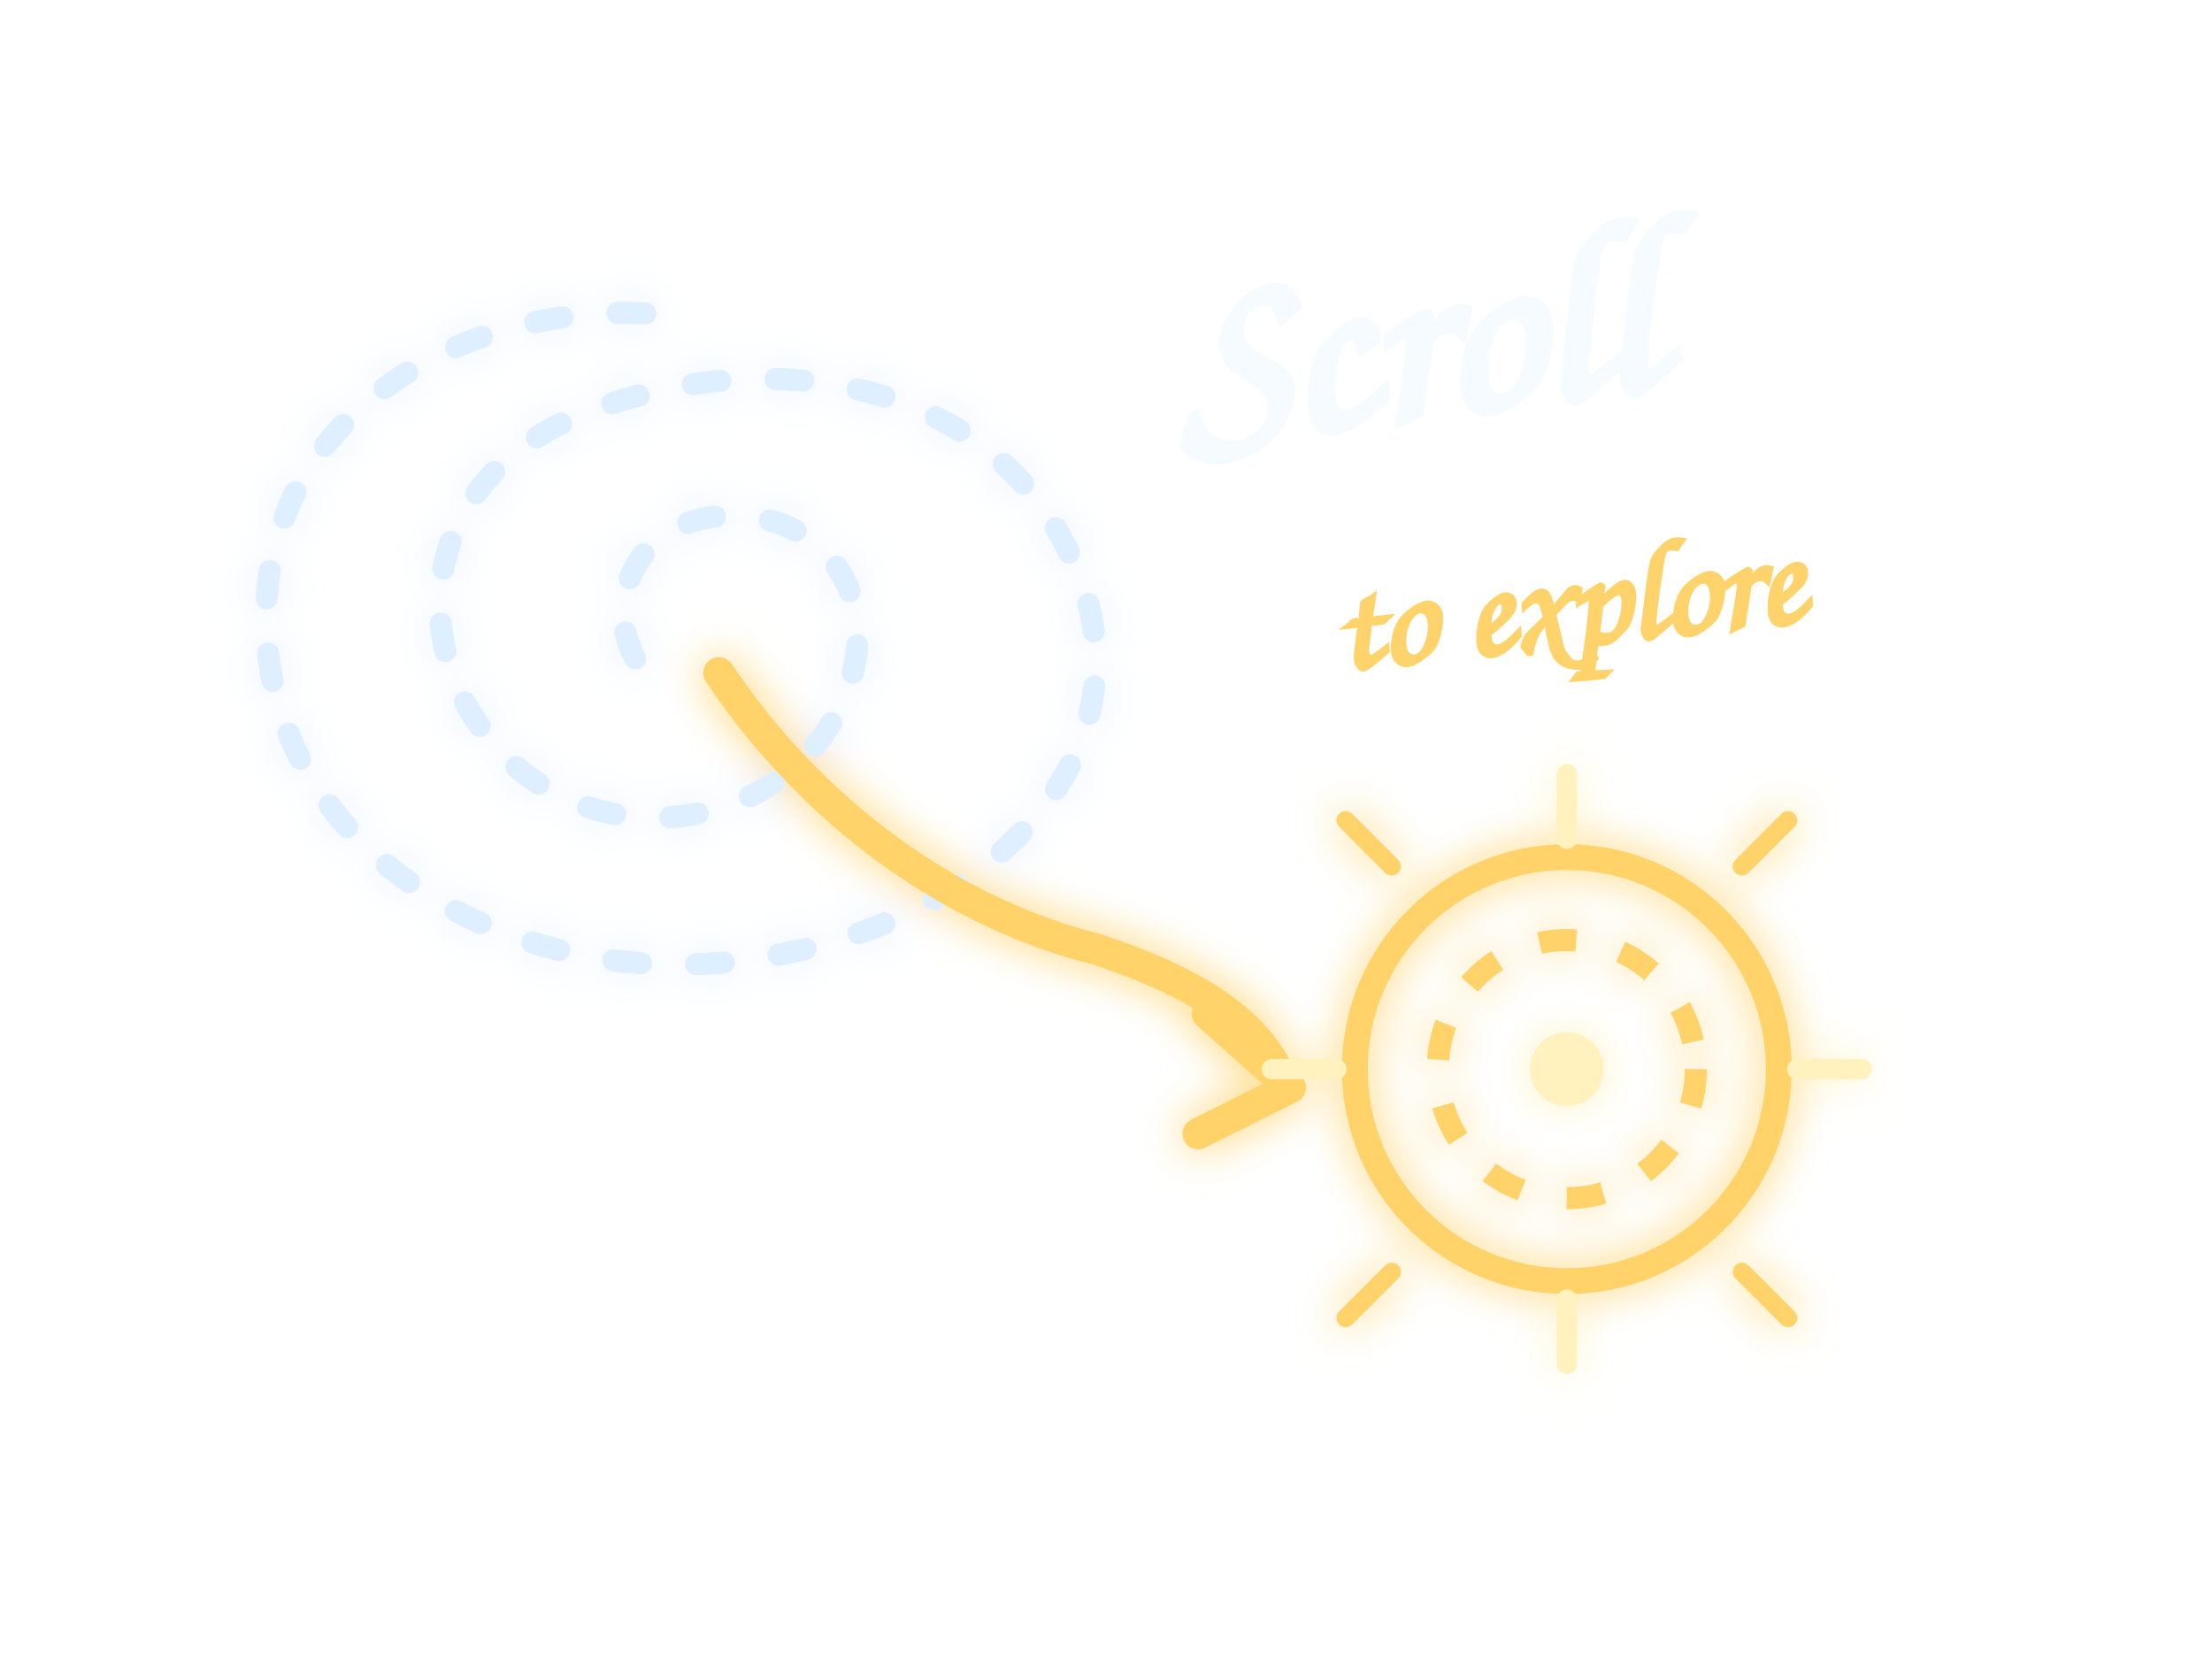
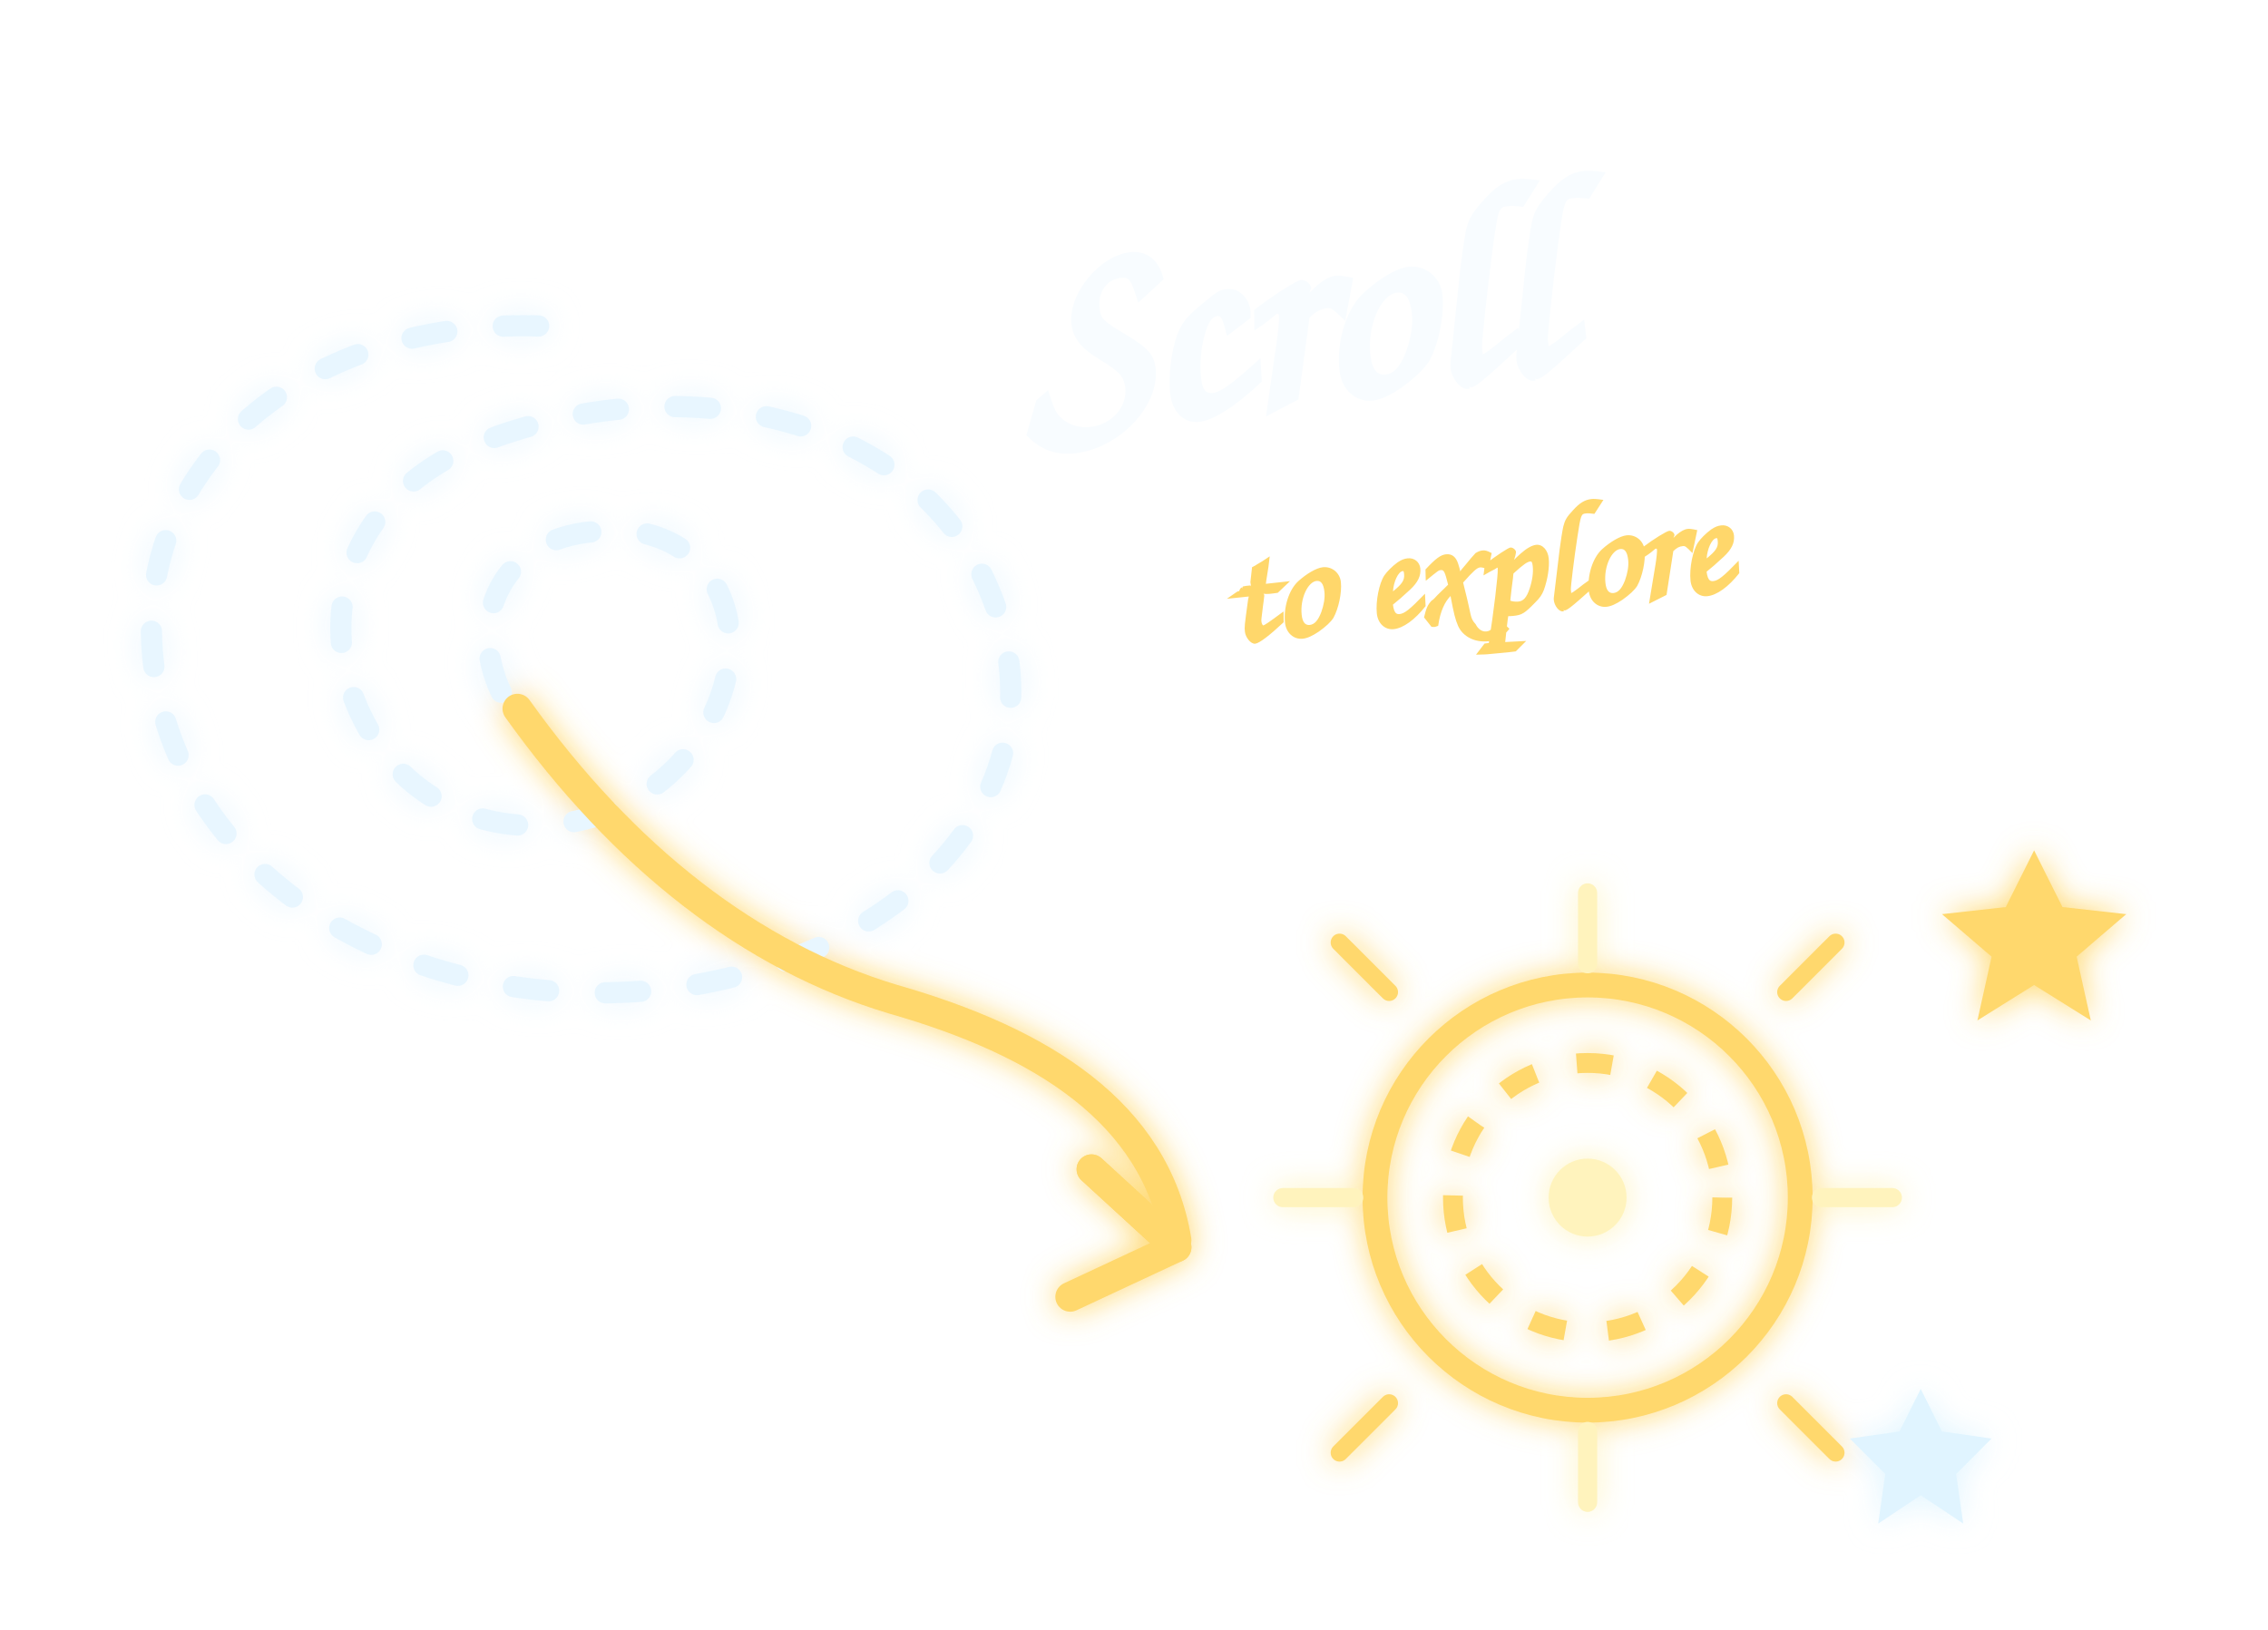
- <svg xmlns="http://www.w3.org/2000/svg" viewBox="0 0 240 180" fill="none">
+ <svg xmlns="http://www.w3.org/2000/svg" viewBox="0 0 320 230" fill="none">
  <defs>
-     <filter id="glow" x="-40%" y="-40%" width="180%" height="180%">
-       <feGaussianBlur stdDeviation="2.4" result="b" />
+     <filter id="cueGlow" x="-50%" y="-50%" width="200%" height="200%">
+       <feGaussianBlur stdDeviation="2.2" result="blur" />
      <feMerge>
-         <feMergeNode in="b" />
+         <feMergeNode in="blur" />
        <feMergeNode in="SourceGraphic" />
      </feMerge>
    </filter>
  </defs>
-   <g filter="url(#glow)">
-     <path d="M70 34 C47 33 27 48 29 70 C31 93 56 108 82 104 C109 100 126 80 116 60 C107 41 83 37 63 45 C46 52 44 69 53 80 C63 93 84 91 91 77 C97 65 89 55 78 56 C68 57 65 67 70 73" stroke="#dceeff" stroke-opacity=".92" stroke-width="2.4" stroke-linecap="round" stroke-dasharray="3 6" />
-     <path d="M78 73 C88 88 103 99 119 103 C128 106 136 110 139 117" stroke="#ffd36b" stroke-width="3.4" stroke-linecap="round" stroke-linejoin="round" />
-     <path d="M131 110 L140 118 L130 123" stroke="#ffd36b" stroke-width="3.4" stroke-linecap="round" stroke-linejoin="round" />
-     <circle cx="170" cy="116" r="23" stroke="#ffd36b" stroke-width="2.8" />
-     <circle cx="170" cy="116" r="14" stroke="#ffd36b" stroke-width="2.4" stroke-dasharray="4 5" />
-     <circle cx="170" cy="116" r="4" fill="#fff2bf" />
-     <path d="M170 84 L170 91 M170 141 L170 148 M138 116 L145 116 M195 116 L202 116" stroke="#fff2bf" stroke-width="2.2" stroke-linecap="round" />
-     <path d="M151 94 L146 89 M189 94 L194 89 M151 138 L146 143 M189 138 L194 143" stroke="#ffd36b" stroke-width="2" stroke-linecap="round" />
+   <g opacity="0.98" filter="url(#cueGlow)">
+     <path d="M76 46 C42 45 17 67 22 96 C27 126 61 145 98 139 C132 133 151 108 139 82 C128 58 96 52 69 62 C47 70 43 91 54 106 C66 122 91 119 100 102 C108 87 99 73 84 75 C70 76 65 89 72 100" stroke="#e8f6ff" stroke-width="3" stroke-linecap="round" stroke-dasharray="5 8" />
+     <path d="M73 100 C88 121 106 135 126 141 C147 147 163 157 166 175" stroke="#ffd76b" stroke-width="4.2" stroke-linecap="round" stroke-linejoin="round" />
+     <path d="M154 165 L166 176 L151 183" stroke="#ffd76b" stroke-width="4.2" stroke-linecap="round" stroke-linejoin="round" />
+     <g>
+       <animateTransform attributeName="transform" attributeType="XML" type="scale" values="1;1.045;1" dur="2.8s" repeatCount="indefinite" />
+       <circle cx="224" cy="169" r="30" stroke="#ffd76b" stroke-width="3.5" />
+       <circle cx="224" cy="169" r="19" stroke="#ffd76b" stroke-width="2.8" stroke-dasharray="5 6" />
+       <circle cx="224" cy="169" r="5.5" fill="#fff3bc" />
+       <path d="M224 126 L224 136 M224 202 L224 212 M181 169 L191 169 M257 169 L267 169" stroke="#fff3bc" stroke-width="2.7" stroke-linecap="round" />
+       <path d="M196 140 L189 133 M252 140 L259 133 M196 198 L189 205 M252 198 L259 205" stroke="#ffd76b" stroke-width="2.5" stroke-linecap="round" />
+     </g>
+     <path d="M287 120 l4 8 9 1 -7 6 2 9 -8 -5 -8 5 2 -9 -7 -6 9 -1z" fill="#ffd76b">
+       <animate attributeName="opacity" values="0.35;1;0.35" dur="2.2s" repeatCount="indefinite" />
+     </path>
+     <path d="M271 196 l3 6 7 1 -5 5 1 7 -6 -4 -6 4 1 -7 -5 -5 7 -1z" fill="#dff4ff">
+       <animate attributeName="opacity" values="0.45;1;0.45" dur="2.8s" repeatCount="indefinite" begin="0.5s" />
+     </path>
+     <path d="M166 176 L154 165" stroke="#ffd76b" stroke-width="4.2" stroke-linecap="round">
+       <animateTransform attributeName="transform" attributeType="XML" type="translate" values="0 0;0 3;0 0" dur="2.2s" repeatCount="indefinite" />
+     </path>
  </g>
-   <text x="128" y="49" fill="#f5fbff" font-size="27" font-family="cursive" font-style="italic" font-weight="700" transform="rotate(-7 128 49)">Scroll</text>
-   <text x="145" y="73" fill="#ffd36b" font-size="15" font-family="cursive" font-style="italic" font-weight="700" transform="rotate(-6 145 73)">to explore</text>
+   <text x="145" y="62" fill="#f8fcff" font-size="39" font-family="cursive" font-style="italic" font-weight="700" transform="rotate(-7 145 62)">Scroll</text>
+   <text x="173" y="91" fill="#ffd76b" font-size="21" font-family="cursive" font-style="italic" font-weight="700" transform="rotate(-6 173 91)">to explore</text>
</svg>
